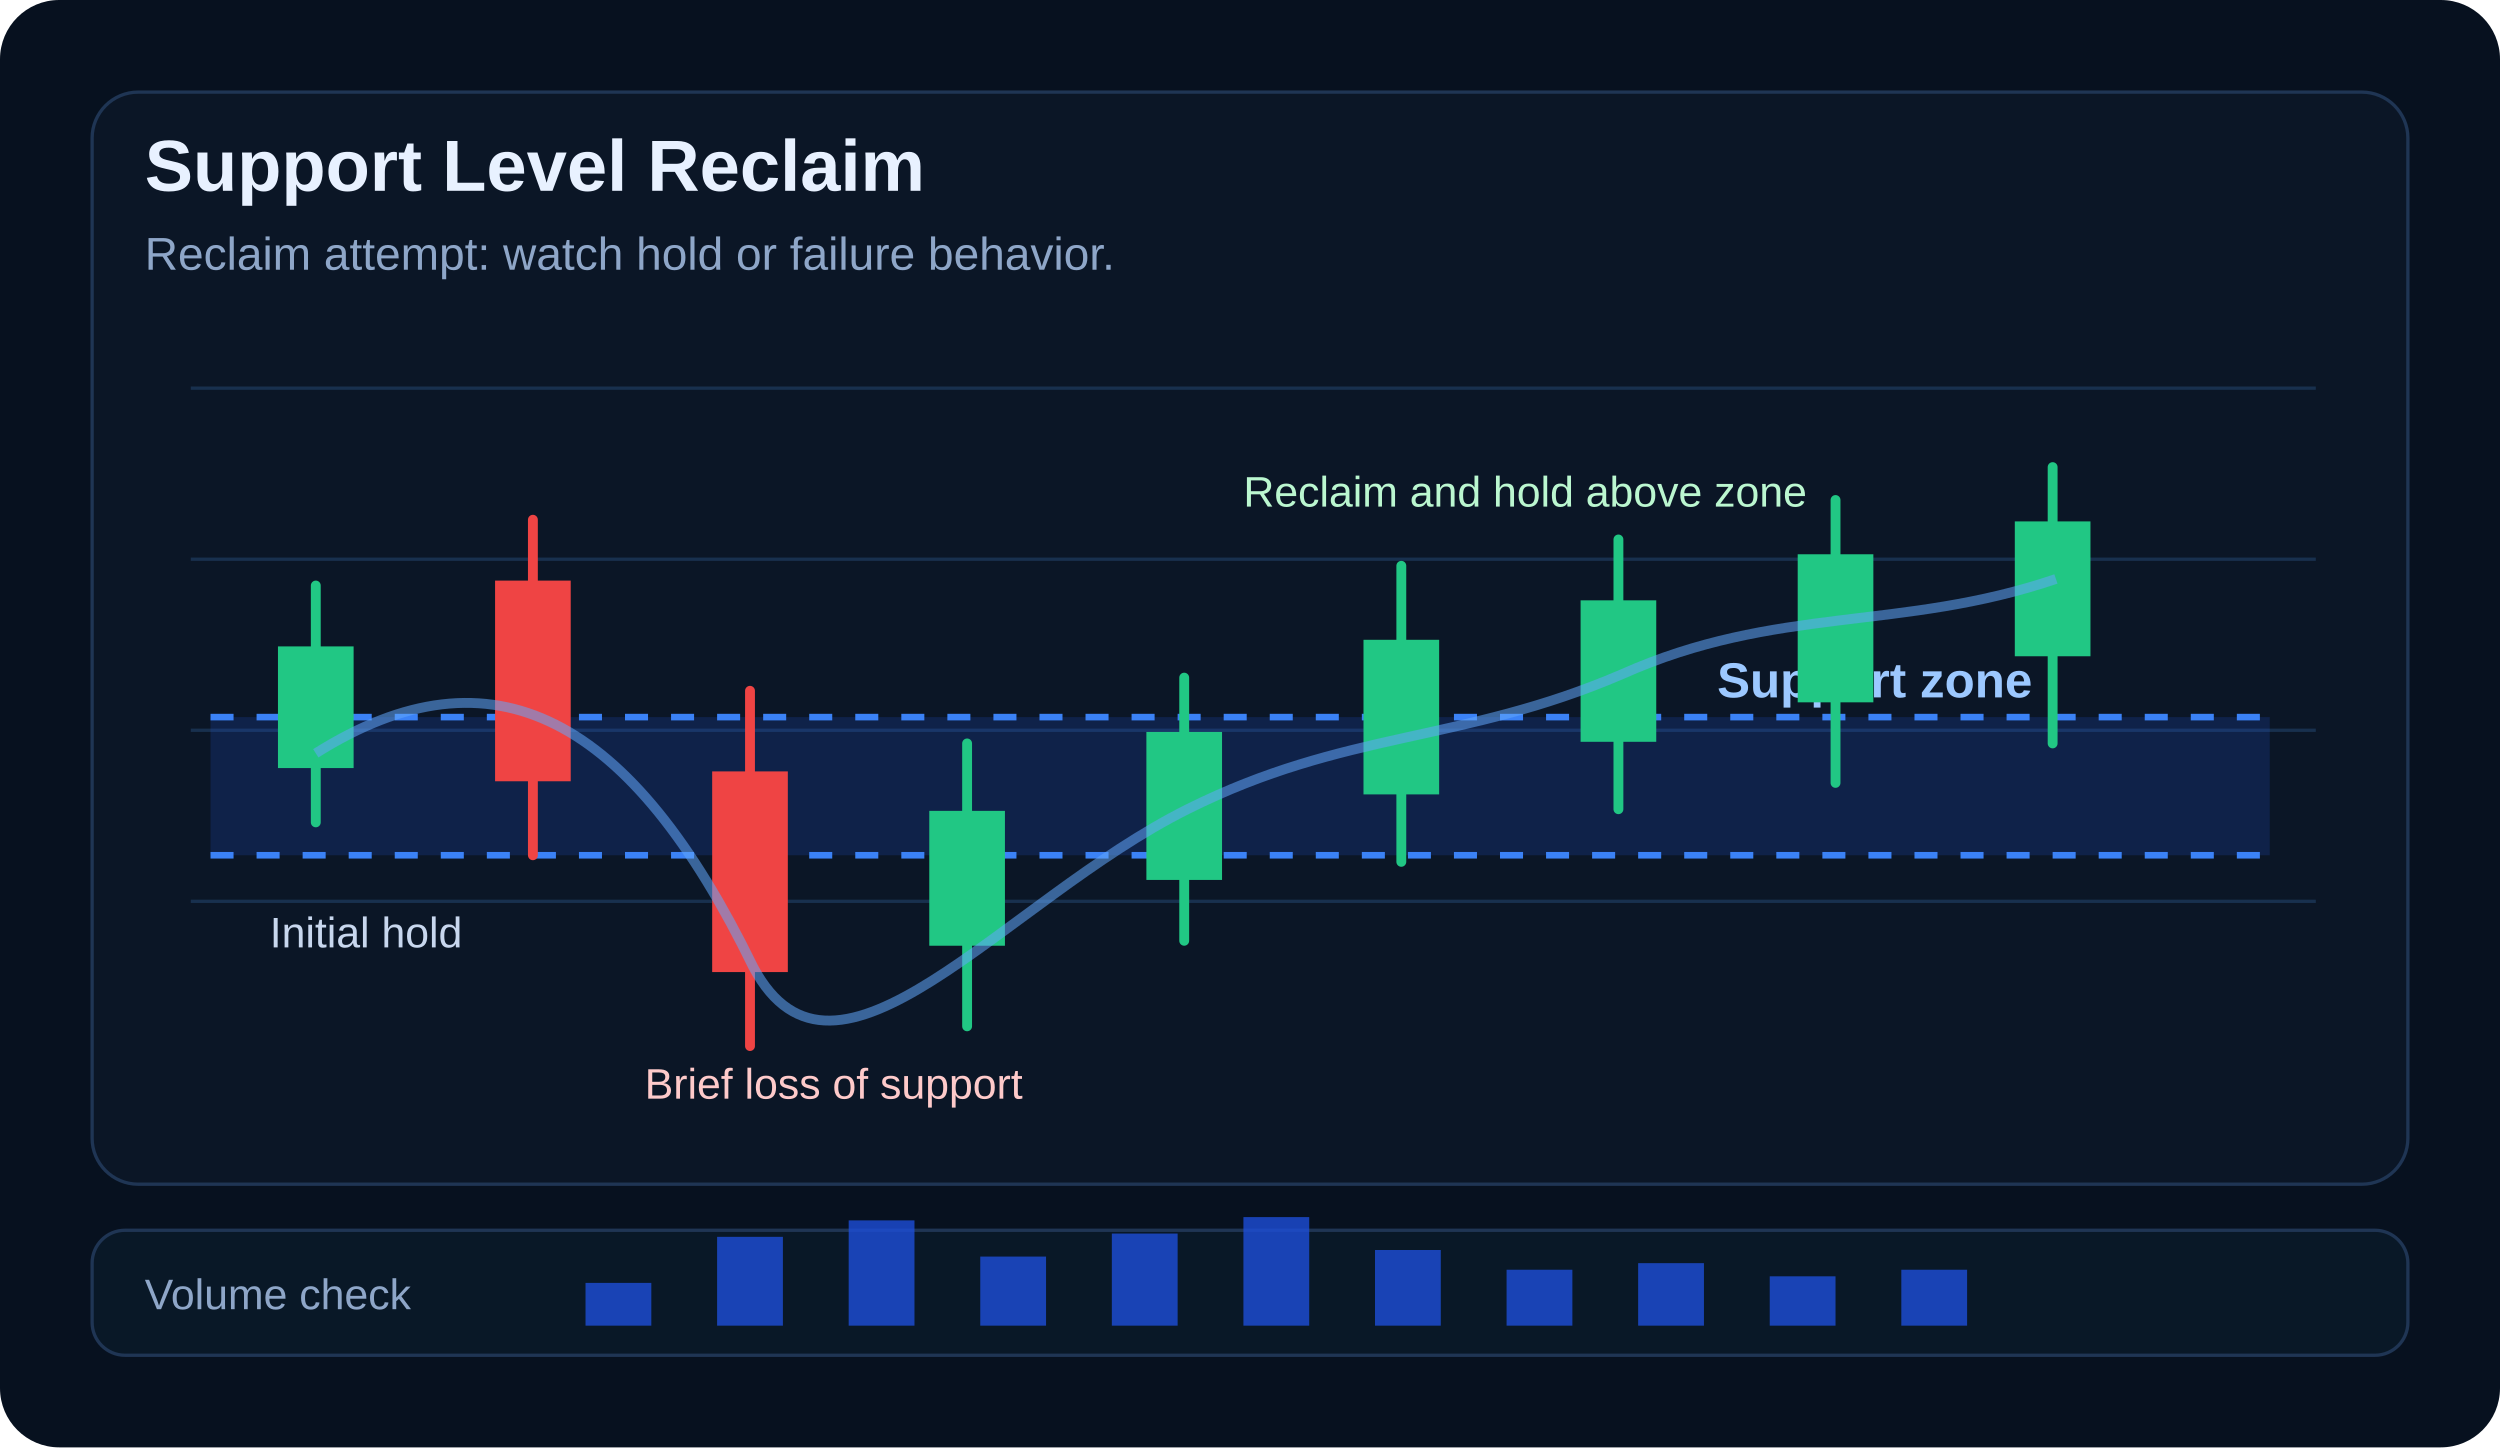
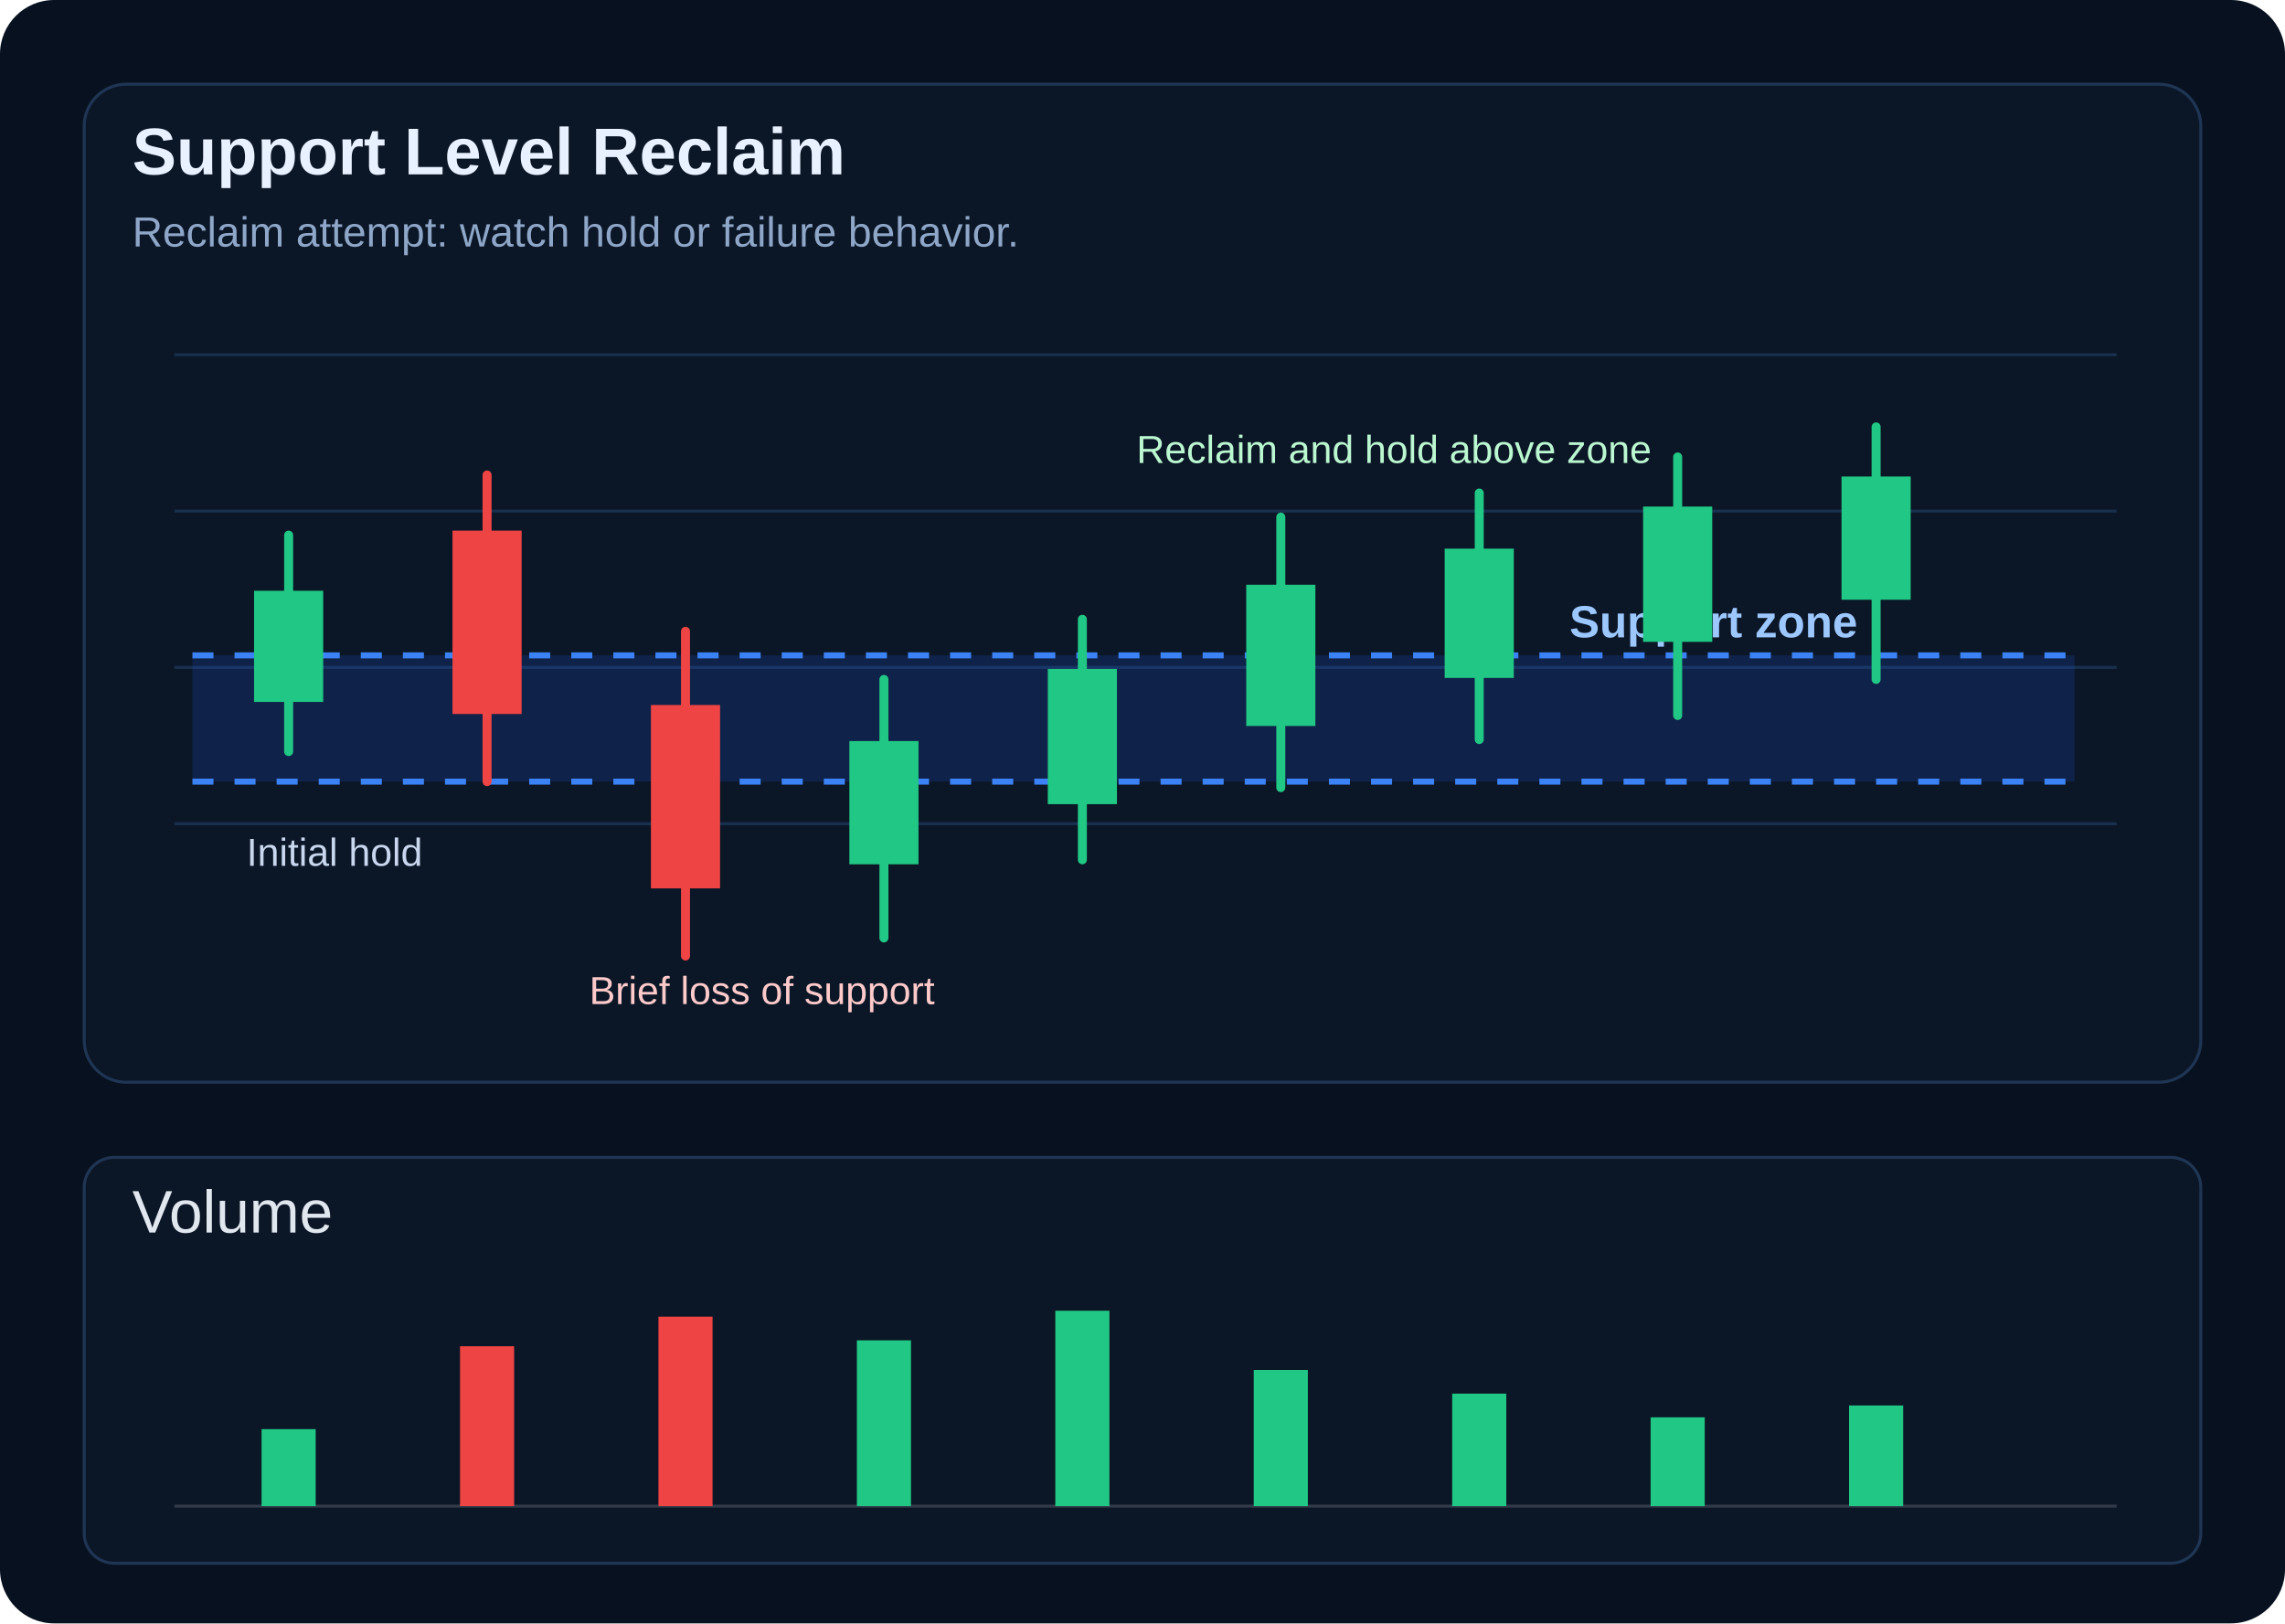
- <svg xmlns="http://www.w3.org/2000/svg" viewBox="0 0 760 440" role="img" aria-labelledby="title desc">
-   <rect width="760" height="440" rx="18" fill="#07111f" />
+ <svg xmlns="http://www.w3.org/2000/svg" viewBox="0.0 0.0 760.0 540.0" role="img" aria-labelledby="title desc">
+   <rect width="760" height="540.0" rx="18" fill="#07111f" />
  <rect x="28" y="28" width="704" height="332" rx="14" fill="#0b1626" stroke="#1f3554" />
  <text x="44" y="58" fill="#e8f1ff" font-family="Arial, sans-serif" font-size="22" font-weight="700">Support Level Reclaim</text>
  <text x="44" y="82" fill="#8ea6c8" font-family="Arial, sans-serif" font-size="14">Reclaim attempt: watch hold or failure behavior.</text>
  <g stroke="#18304e" stroke-width="1">
    <line x1="58" y1="118" x2="704" y2="118" />
    <line x1="58" y1="170" x2="704" y2="170" />
    <line x1="58" y1="222" x2="704" y2="222" />
    <line x1="58" y1="274" x2="704" y2="274" />
  </g>
  <rect x="64" y="218" width="626" height="42" fill="#1d4ed8" opacity=".2" />
  <line x1="64" y1="218" x2="690" y2="218" stroke="#3b82f6" stroke-width="2" stroke-dasharray="7 7" />
  <line x1="64" y1="260" x2="690" y2="260" stroke="#3b82f6" stroke-width="2" stroke-dasharray="7 7" />
  <text x="522" y="212" fill="#9cc8ff" font-family="Arial, sans-serif" font-size="15" font-weight="700">Support zone</text>
  <g stroke-linecap="round" stroke-width="3">
    <g stroke="#21c784" fill="#21c784">
      <line x1="96" y1="178" x2="96" y2="250" />
      <rect x="86" y="198" width="20" height="34" />
      <line x1="294" y1="226" x2="294" y2="312" />
      <rect x="284" y="248" width="20" height="38" />
      <line x1="360" y1="206" x2="360" y2="286" />
      <rect x="350" y="224" width="20" height="42" />
      <line x1="426" y1="172" x2="426" y2="262" />
      <rect x="416" y="196" width="20" height="44" />
      <line x1="492" y1="164" x2="492" y2="246" />
      <rect x="482" y="184" width="20" height="40" />
      <line x1="558" y1="152" x2="558" y2="238" />
      <rect x="548" y="170" width="20" height="42" />
      <line x1="624" y1="142" x2="624" y2="226" />
      <rect x="614" y="160" width="20" height="38" />
    </g>
    <g stroke="#ef4444" fill="#ef4444">
      <line x1="162" y1="158" x2="162" y2="260" />
      <rect x="152" y="178" width="20" height="58" />
      <line x1="228" y1="210" x2="228" y2="318" />
      <rect x="218" y="236" width="20" height="58" />
    </g>
  </g>
-   <path d="M96 229 C150 195 192 218 229 294 C254 341 305 274 361 246 C409 222 444 226 493 205 C540 184 578 192 625 176" fill="none" stroke="#60a5fa" stroke-width="3" opacity=".55" />
  <text x="82" y="288" fill="#c8d7ee" font-family="Arial, sans-serif" font-size="13">Initial hold</text>
  <text x="196" y="334" fill="#fecaca" font-family="Arial, sans-serif" font-size="13">Brief loss of support</text>
  <text x="378" y="154" fill="#bbf7d0" font-family="Arial, sans-serif" font-size="13">Reclaim and hold above zone</text>
-   <rect x="28" y="374" width="704" height="38" rx="10" fill="#091827" stroke="#1f3554" />
-   <text x="44" y="398" fill="#8ea6c8" font-family="Arial, sans-serif" font-size="13">Volume check</text>
-   <g fill="#1d4ed8" opacity=".8">
-     <rect x="178" y="390" width="20" height="13" />
-     <rect x="218" y="376" width="20" height="27" />
-     <rect x="258" y="371" width="20" height="32" />
-     <rect x="298" y="382" width="20" height="21" />
-     <rect x="338" y="375" width="20" height="28" />
-     <rect x="378" y="370" width="20" height="33" />
-     <rect x="418" y="380" width="20" height="23" />
-     <rect x="458" y="386" width="20" height="17" />
-     <rect x="498" y="384" width="20" height="19" />
-     <rect x="538" y="388" width="20" height="15" />
-     <rect x="578" y="386" width="20" height="17" />
-   </g>
+   <rect x="28" y="385.0" width="704" height="135" rx="10" fill="#0b1626" stroke="#1f3554" />
+   <text x="44" y="410.0" font-family="Arial, sans-serif" font-size="20" fill="#e1e7ef">Volume</text>
+   <line x1="58" y1="501.0" x2="704" y2="501.0" stroke="#303a49" />
+   <rect x="87.0" y="475.394" width="18" height="25.606" fill="#21c784" />
+   <rect x="153.0" y="447.818" width="18" height="53.182" fill="#ef4444" />
+   <rect x="219.0" y="437.97" width="18" height="63.03" fill="#ef4444" />
+   <rect x="285.0" y="445.848" width="18" height="55.152" fill="#21c784" />
+   <rect x="351.0" y="436.0" width="18" height="65.0" fill="#21c784" />
+   <rect x="417.0" y="455.697" width="18" height="45.303" fill="#21c784" />
+   <rect x="483.0" y="463.576" width="18" height="37.424" fill="#21c784" />
+   <rect x="549.0" y="471.455" width="18" height="29.545" fill="#21c784" />
+   <rect x="615.0" y="467.515" width="18" height="33.485" fill="#21c784" />
</svg>
